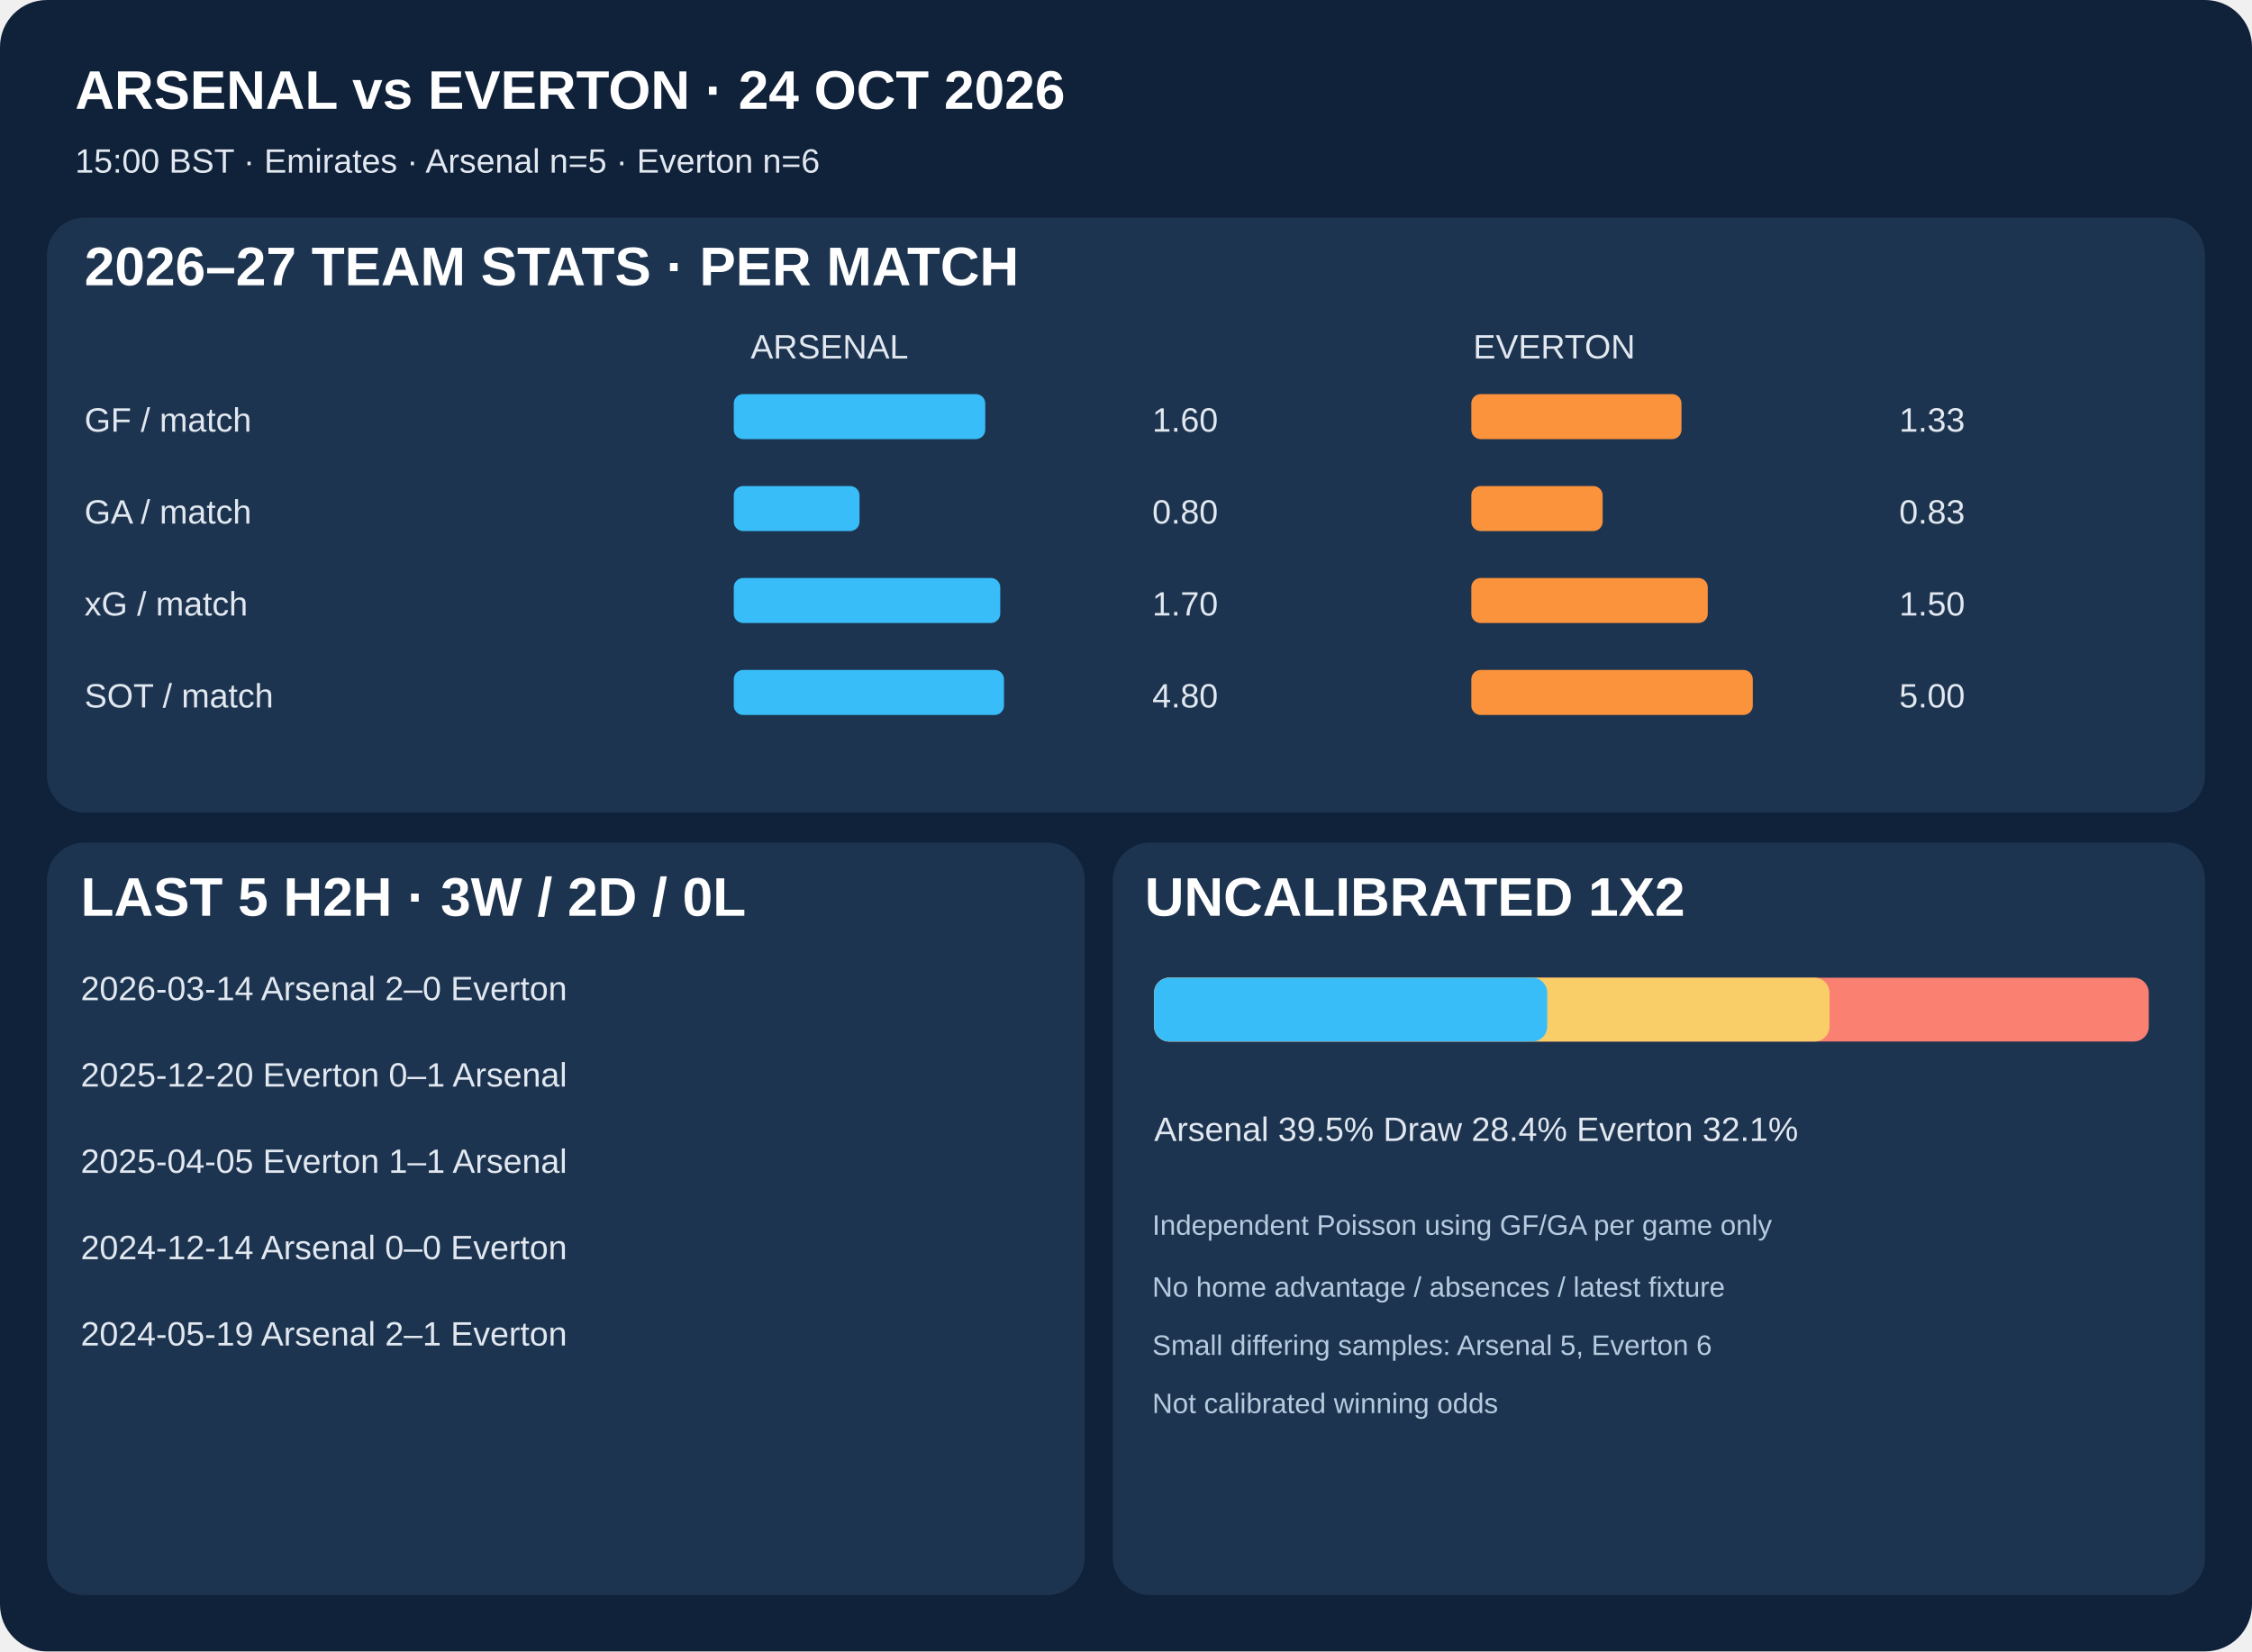
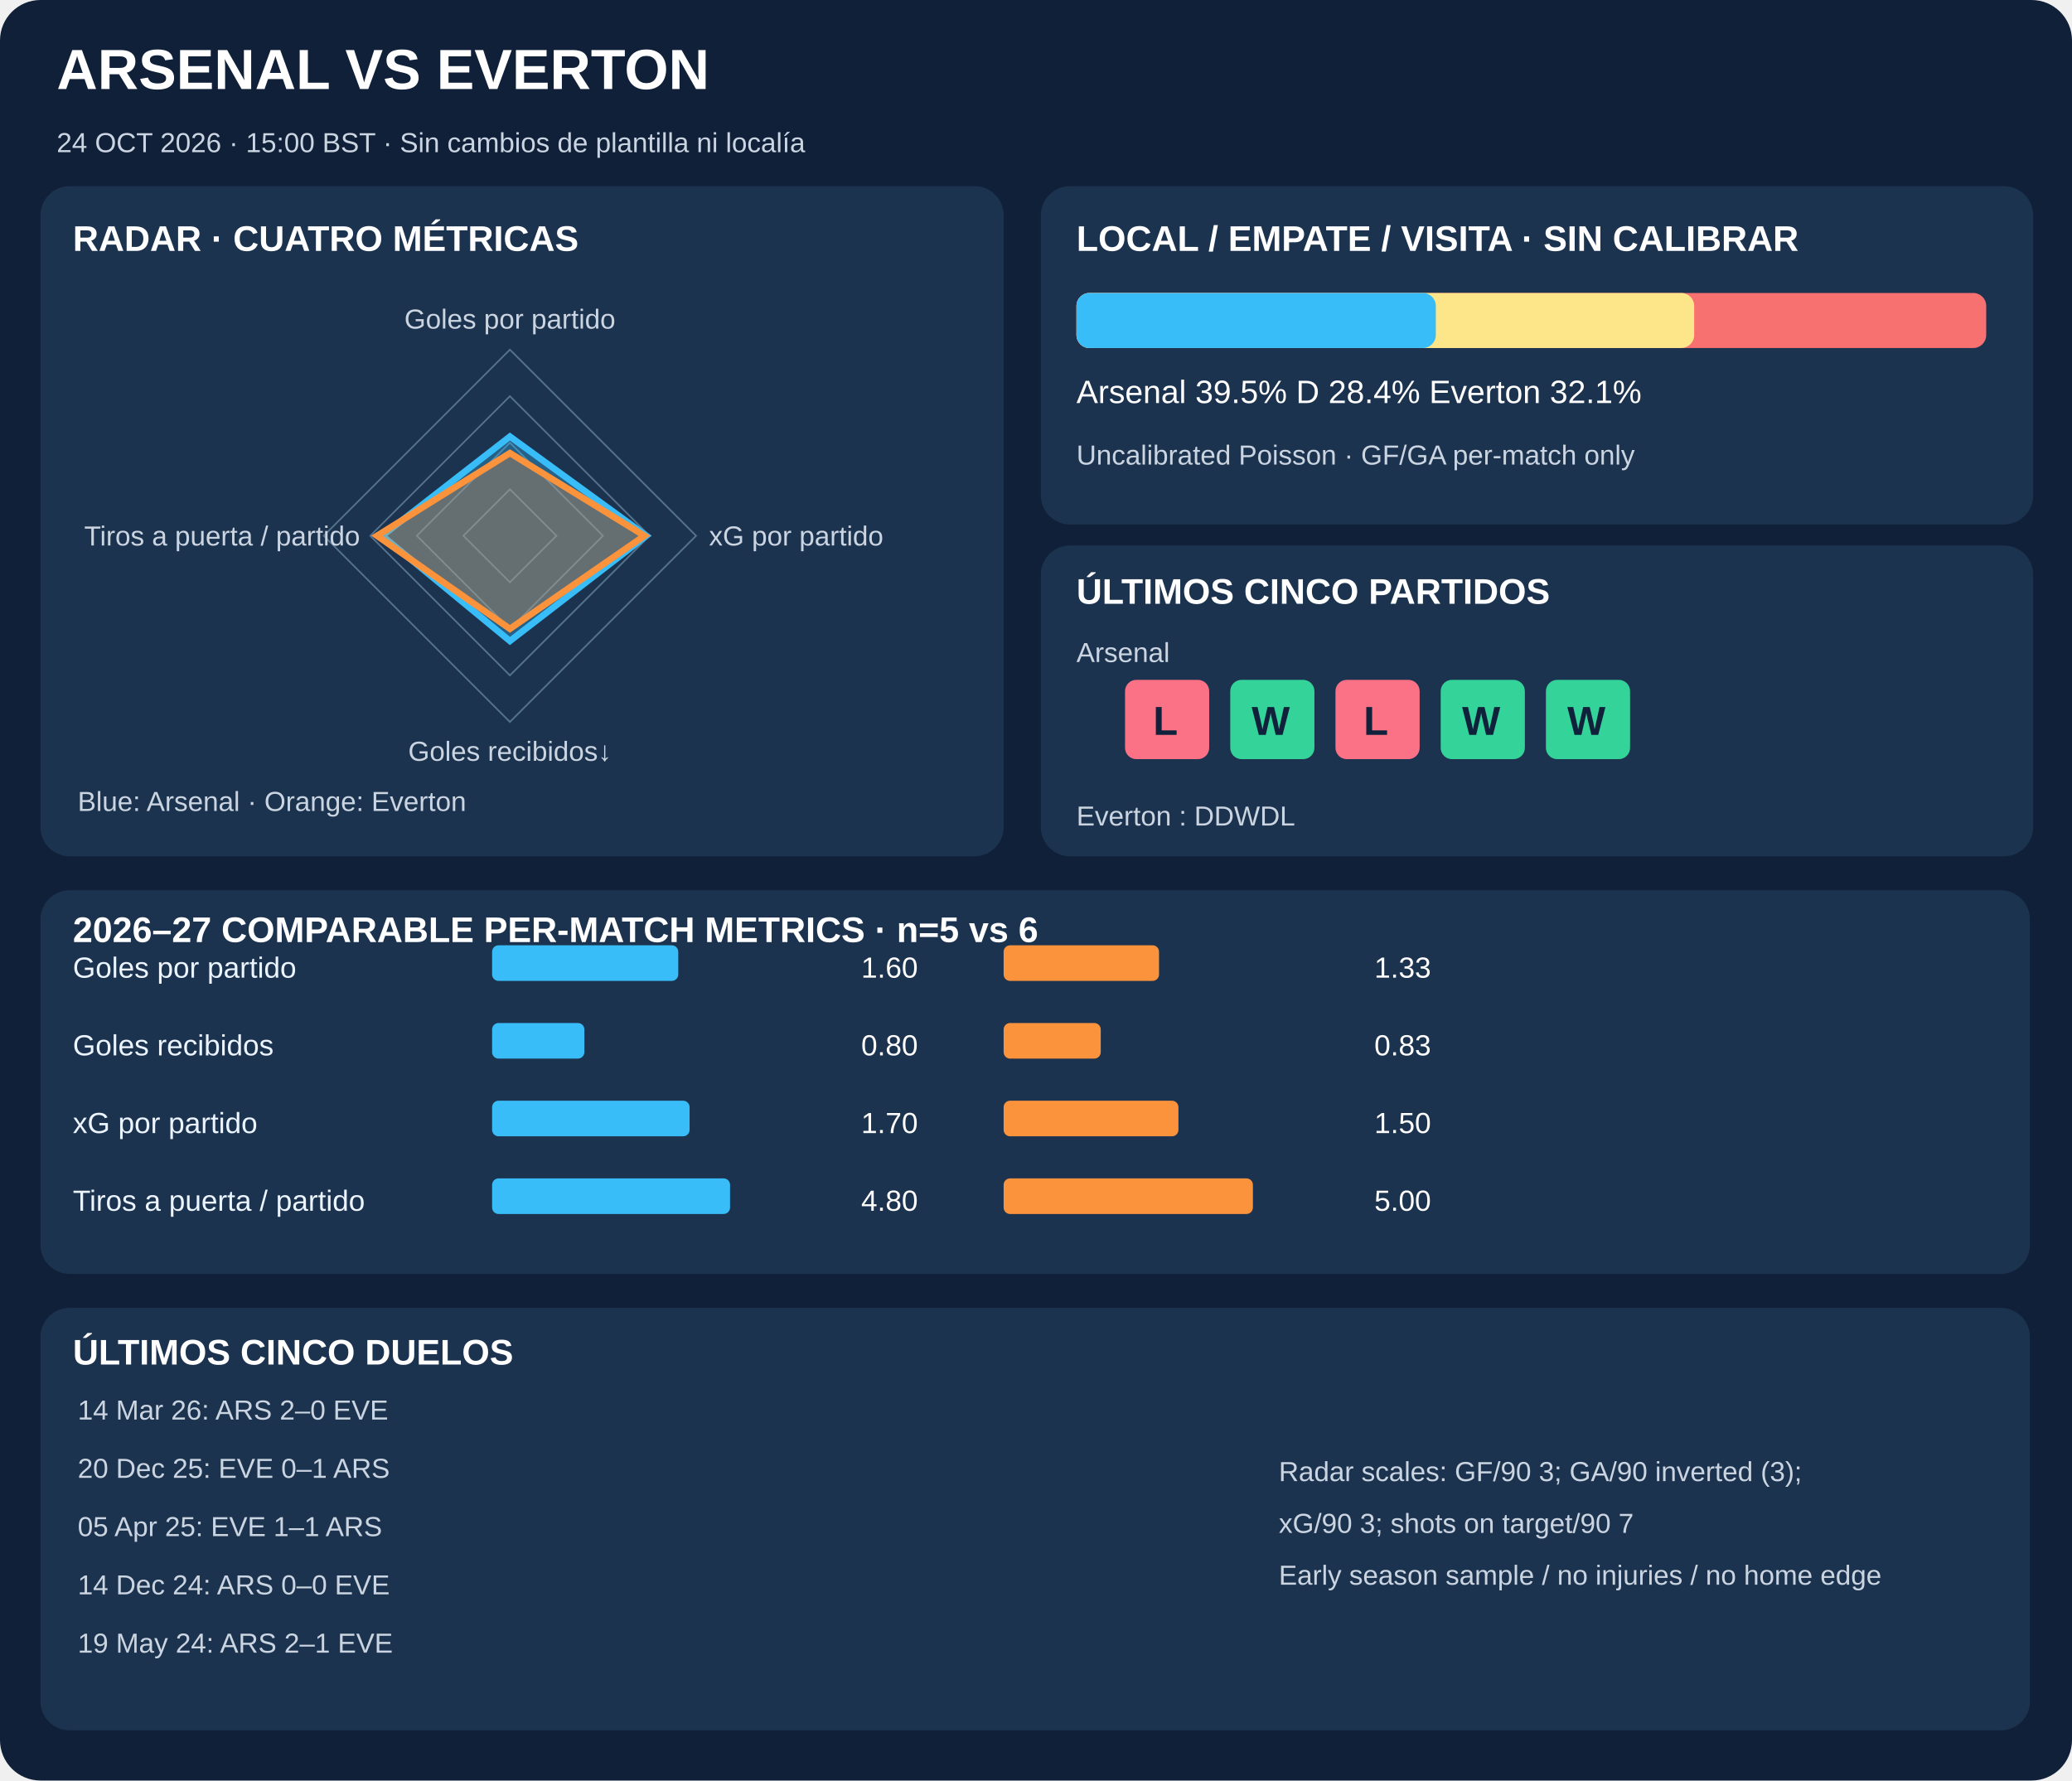
- <svg xmlns="http://www.w3.org/2000/svg" viewBox="0 0 1200 880" role="img">
-   <style>text{font-family:Arial,'Noto Sans',sans-serif}.hd{fill:white;font-size:29px;font-weight:700}.tx{fill:#e2e8f0;font-size:18px}.sm{fill:#b7cbdf;font-size:15px}</style>
-   <rect width="1200" height="880" rx="25" fill="#10213a" />
-   <text x="40" y="58" class="hd">ARSENAL vs EVERTON · 24 OCT 2026</text>
-   <text x="40" y="92" class="tx">15:00 BST · Emirates · Arsenal n=5 · Everton n=6</text>
-   <rect x="25" y="116" width="1150" height="317" rx="20" fill="#1d3450" />
-   <text x="45" y="152" class="hd">2026–27 TEAM STATS · PER MATCH</text>
-   <text x="400" y="191" class="tx">ARSENAL</text>
-   <text x="785" y="191" class="tx">EVERTON</text>
-   <text x="45" y="230" class="tx">GF / match</text>
-   <rect x="391" y="210" width="134" height="24" rx="5" fill="#38bdf8" />
-   <text x="614" y="230" class="tx">1.60</text>
-   <rect x="784" y="210" width="112" height="24" rx="5" fill="#fb923c" />
-   <text x="1012" y="230" class="tx">1.33</text>
-   <text x="45" y="279" class="tx">GA / match</text>
-   <rect x="391" y="259" width="67" height="24" rx="5" fill="#38bdf8" />
-   <text x="614" y="279" class="tx">0.80</text>
-   <rect x="784" y="259" width="70" height="24" rx="5" fill="#fb923c" />
-   <text x="1012" y="279" class="tx">0.83</text>
-   <text x="45" y="328" class="tx">xG / match</text>
-   <rect x="391" y="308" width="142" height="24" rx="5" fill="#38bdf8" />
-   <text x="614" y="328" class="tx">1.70</text>
-   <rect x="784" y="308" width="126" height="24" rx="5" fill="#fb923c" />
-   <text x="1012" y="328" class="tx">1.50</text>
-   <text x="45" y="377" class="tx">SOT / match</text>
-   <rect x="391" y="357" width="144" height="24" rx="5" fill="#38bdf8" />
-   <text x="614" y="377" class="tx">4.80</text>
-   <rect x="784" y="357" width="150" height="24" rx="5" fill="#fb923c" />
-   <text x="1012" y="377" class="tx">5.00</text>
-   <rect x="25" y="449" width="553" height="401" rx="20" fill="#1d3450" />
-   <text x="43" y="488" class="hd">LAST 5 H2H · 3W / 2D / 0L</text>
-   <text x="43" y="533" class="tx">2026-03-14  Arsenal 2–0 Everton</text>
-   <text x="43" y="579" class="tx">2025-12-20  Everton 0–1 Arsenal</text>
-   <text x="43" y="625" class="tx">2025-04-05  Everton 1–1 Arsenal</text>
-   <text x="43" y="671" class="tx">2024-12-14  Arsenal 0–0 Everton</text>
-   <text x="43" y="717" class="tx">2024-05-19  Arsenal 2–1 Everton</text>
-   <rect x="593" y="449" width="582" height="401" rx="20" fill="#1d3450" />
-   <text x="610" y="488" class="hd">UNCALIBRATED 1X2</text>
-   <rect x="615" y="521" width="530" height="34" rx="8" fill="#fa8072" />
-   <rect x="615" y="521" width="359.908" height="34" rx="8" fill="#f9ce68" />
-   <rect x="615" y="521" width="209.448" height="34" rx="8" fill="#38bdf8" />
-   <text x="615" y="608" class="tx">Arsenal 39.5%   Draw 28.4%   Everton 32.1%</text>
-   <text x="614" y="658" class="sm">Independent Poisson using GF/GA per game only</text>
-   <text x="614" y="691" class="sm">No home advantage / absences / latest fixture</text>
-   <text x="614" y="722" class="sm">Small differing samples: Arsenal 5, Everton 6</text>
-   <text x="614" y="753" class="sm">Not calibrated winning odds</text>
+ <svg xmlns="http://www.w3.org/2000/svg" viewBox="0 0 1280 1100" role="img">
+   <style>text{font-family:Arial,'Noto Sans',sans-serif}.title{fill:white;font-size:35px;font-weight:bold}.sec{fill:white;font-size:22px;font-weight:700}.sub{fill:#cbd5e1;font-size:17px}</style>
+   <rect width="1280" height="1100" fill="#102039" rx="25" />
+   <text x="35" y="55" class="title">ARSENAL VS EVERTON</text>
+   <text x="35" y="94" class="sub">24 OCT 2026 · 15:00 BST · Sin cambios de plantilla ni localía</text>
+   <rect x="25" y="115" width="595" height="414" fill="#1c334f" rx="18" />
+   <text x="45" y="155" class="sec">RADAR · CUATRO MÉTRICAS</text>
+   <polygon points="315,302.25 343.75,331 315,359.75 286.25,331" stroke="#55738d" fill="none" />
+   <polygon points="315,273.5 372.5,331 315,388.5 257.5,331" stroke="#55738d" fill="none" />
+   <polygon points="315,244.75 401.25,331 315,417.25 228.75,331" stroke="#55738d" fill="none" />
+   <polygon points="315,216 430,331 315,446 200,331" stroke="#55738d" fill="none" />
+   <polygon points="315.0,269.7 399.3,331.0 315.0,396.0 236.1,331.0" fill="#38bdf8" fill-opacity=".33" stroke="#38bdf8" stroke-width="4" />
+   <polygon points="315.0,279.9 398.1,331.0 315.0,388.5 232.9,331.0" fill="#fb923c" fill-opacity=".30" stroke="#fb923c" stroke-width="4" />
+   <text x="315" y="203" text-anchor="middle" class="sub">Goles por partido</text>
+   <text x="438" y="337" class="sub">xG por partido</text>
+   <text x="315" y="470" text-anchor="middle" class="sub">Goles recibidos↓</text>
+   <text x="52" y="337" class="sub">Tiros a puerta / partido</text>
+   <text x="48" y="501" class="sub">Blue: Arsenal · Orange: Everton</text>
+   <rect x="643" y="115" width="613" height="209" fill="#1c334f" rx="18" />
+   <text x="665" y="155" class="sec">LOCAL / EMPATE / VISITA · SIN CALIBRAR</text>
+   <rect x="665" y="181" width="562" height="34" rx="8" fill="#f87171" />
+   <rect x="665" y="181" width="381.598" height="34" rx="8" fill="#fde68a" />
+   <rect x="665" y="181" width="221.99" height="34" rx="8" fill="#38bdf8" />
+   <text x="665" y="249" fill="#fff" font-size="20">Arsenal 39.5%   D 28.4%   Everton 32.1%</text>
+   <text x="665" y="287" class="sub">Uncalibrated Poisson · GF/GA per-match only</text>
+   <rect x="643" y="337" width="613" height="192" fill="#1c334f" rx="18" />
+   <text x="665" y="373" class="sec">ÚLTIMOS CINCO PARTIDOS</text>
+   <text x="665" y="409" class="sub">Arsenal</text>
+   <rect x="695" y="420" width="52" height="49" rx="7" fill="#fb7185" />
+   <text x="720" y="454" fill="#10223b" text-anchor="middle" font-size="25" font-weight="bold">L</text>
+   <rect x="760" y="420" width="52" height="49" rx="7" fill="#34d399" />
+   <text x="785" y="454" fill="#10223b" text-anchor="middle" font-size="25" font-weight="bold">W</text>
+   <rect x="825" y="420" width="52" height="49" rx="7" fill="#fb7185" />
+   <text x="850" y="454" fill="#10223b" text-anchor="middle" font-size="25" font-weight="bold">L</text>
+   <rect x="890" y="420" width="52" height="49" rx="7" fill="#34d399" />
+   <text x="915" y="454" fill="#10223b" text-anchor="middle" font-size="25" font-weight="bold">W</text>
+   <rect x="955" y="420" width="52" height="49" rx="7" fill="#34d399" />
+   <text x="980" y="454" fill="#10223b" text-anchor="middle" font-size="25" font-weight="bold">W</text>
+   <text x="665" y="510" class="sub">Everton : DDWDL</text>
+   <rect x="25" y="550" width="1229" height="237" rx="18" fill="#1c334f" />
+   <text x="45" y="582" class="sec">2026–27 COMPARABLE PER-MATCH METRICS · n=5 vs 6</text>
+   <text x="45" y="604" fill="#ecf5ff" font-size="18">Goles por partido</text>
+   <rect x="304" y="584" width="115" height="22" rx="4" fill="#38bdf8" />
+   <text x="532" y="604" fill="#fff" font-size="18">1.60</text>
+   <rect x="620" y="584" width="96" height="22" rx="4" fill="#fb923c" />
+   <text x="849" y="604" fill="#fff" font-size="18">1.33</text>
+   <text x="45" y="652" fill="#ecf5ff" font-size="18">Goles recibidos</text>
+   <rect x="304" y="632" width="57" height="22" rx="4" fill="#38bdf8" />
+   <text x="532" y="652" fill="#fff" font-size="18">0.80</text>
+   <rect x="620" y="632" width="60" height="22" rx="4" fill="#fb923c" />
+   <text x="849" y="652" fill="#fff" font-size="18">0.83</text>
+   <text x="45" y="700" fill="#ecf5ff" font-size="18">xG por partido</text>
+   <rect x="304" y="680" width="122" height="22" rx="4" fill="#38bdf8" />
+   <text x="532" y="700" fill="#fff" font-size="18">1.70</text>
+   <rect x="620" y="680" width="108" height="22" rx="4" fill="#fb923c" />
+   <text x="849" y="700" fill="#fff" font-size="18">1.50</text>
+   <text x="45" y="748" fill="#ecf5ff" font-size="18">Tiros a puerta / partido</text>
+   <rect x="304" y="728" width="147" height="22" rx="4" fill="#38bdf8" />
+   <text x="532" y="748" fill="#fff" font-size="18">4.80</text>
+   <rect x="620" y="728" width="154" height="22" rx="4" fill="#fb923c" />
+   <text x="849" y="748" fill="#fff" font-size="18">5.00</text>
+   <rect x="25" y="808" width="1229" height="261" rx="18" fill="#1c334f" />
+   <text x="45" y="843" class="sec">ÚLTIMOS CINCO DUELOS</text>
+   <text x="48" y="877" class="sub">14 Mar 26: ARS 2–0 EVE</text>
+   <text x="48" y="913" class="sub">20 Dec 25: EVE 0–1 ARS</text>
+   <text x="48" y="949" class="sub">05 Apr 25: EVE 1–1 ARS</text>
+   <text x="48" y="985" class="sub">14 Dec 24: ARS 0–0 EVE</text>
+   <text x="48" y="1021" class="sub">19 May 24: ARS 2–1 EVE</text>
+   <text x="790" y="915" class="sub">Radar scales: GF/90 3; GA/90 inverted (3);</text>
+   <text x="790" y="947" class="sub">xG/90 3; shots on target/90 7</text>
+   <text x="790" y="979" class="sub">Early season sample / no injuries / no home edge</text>
</svg>
